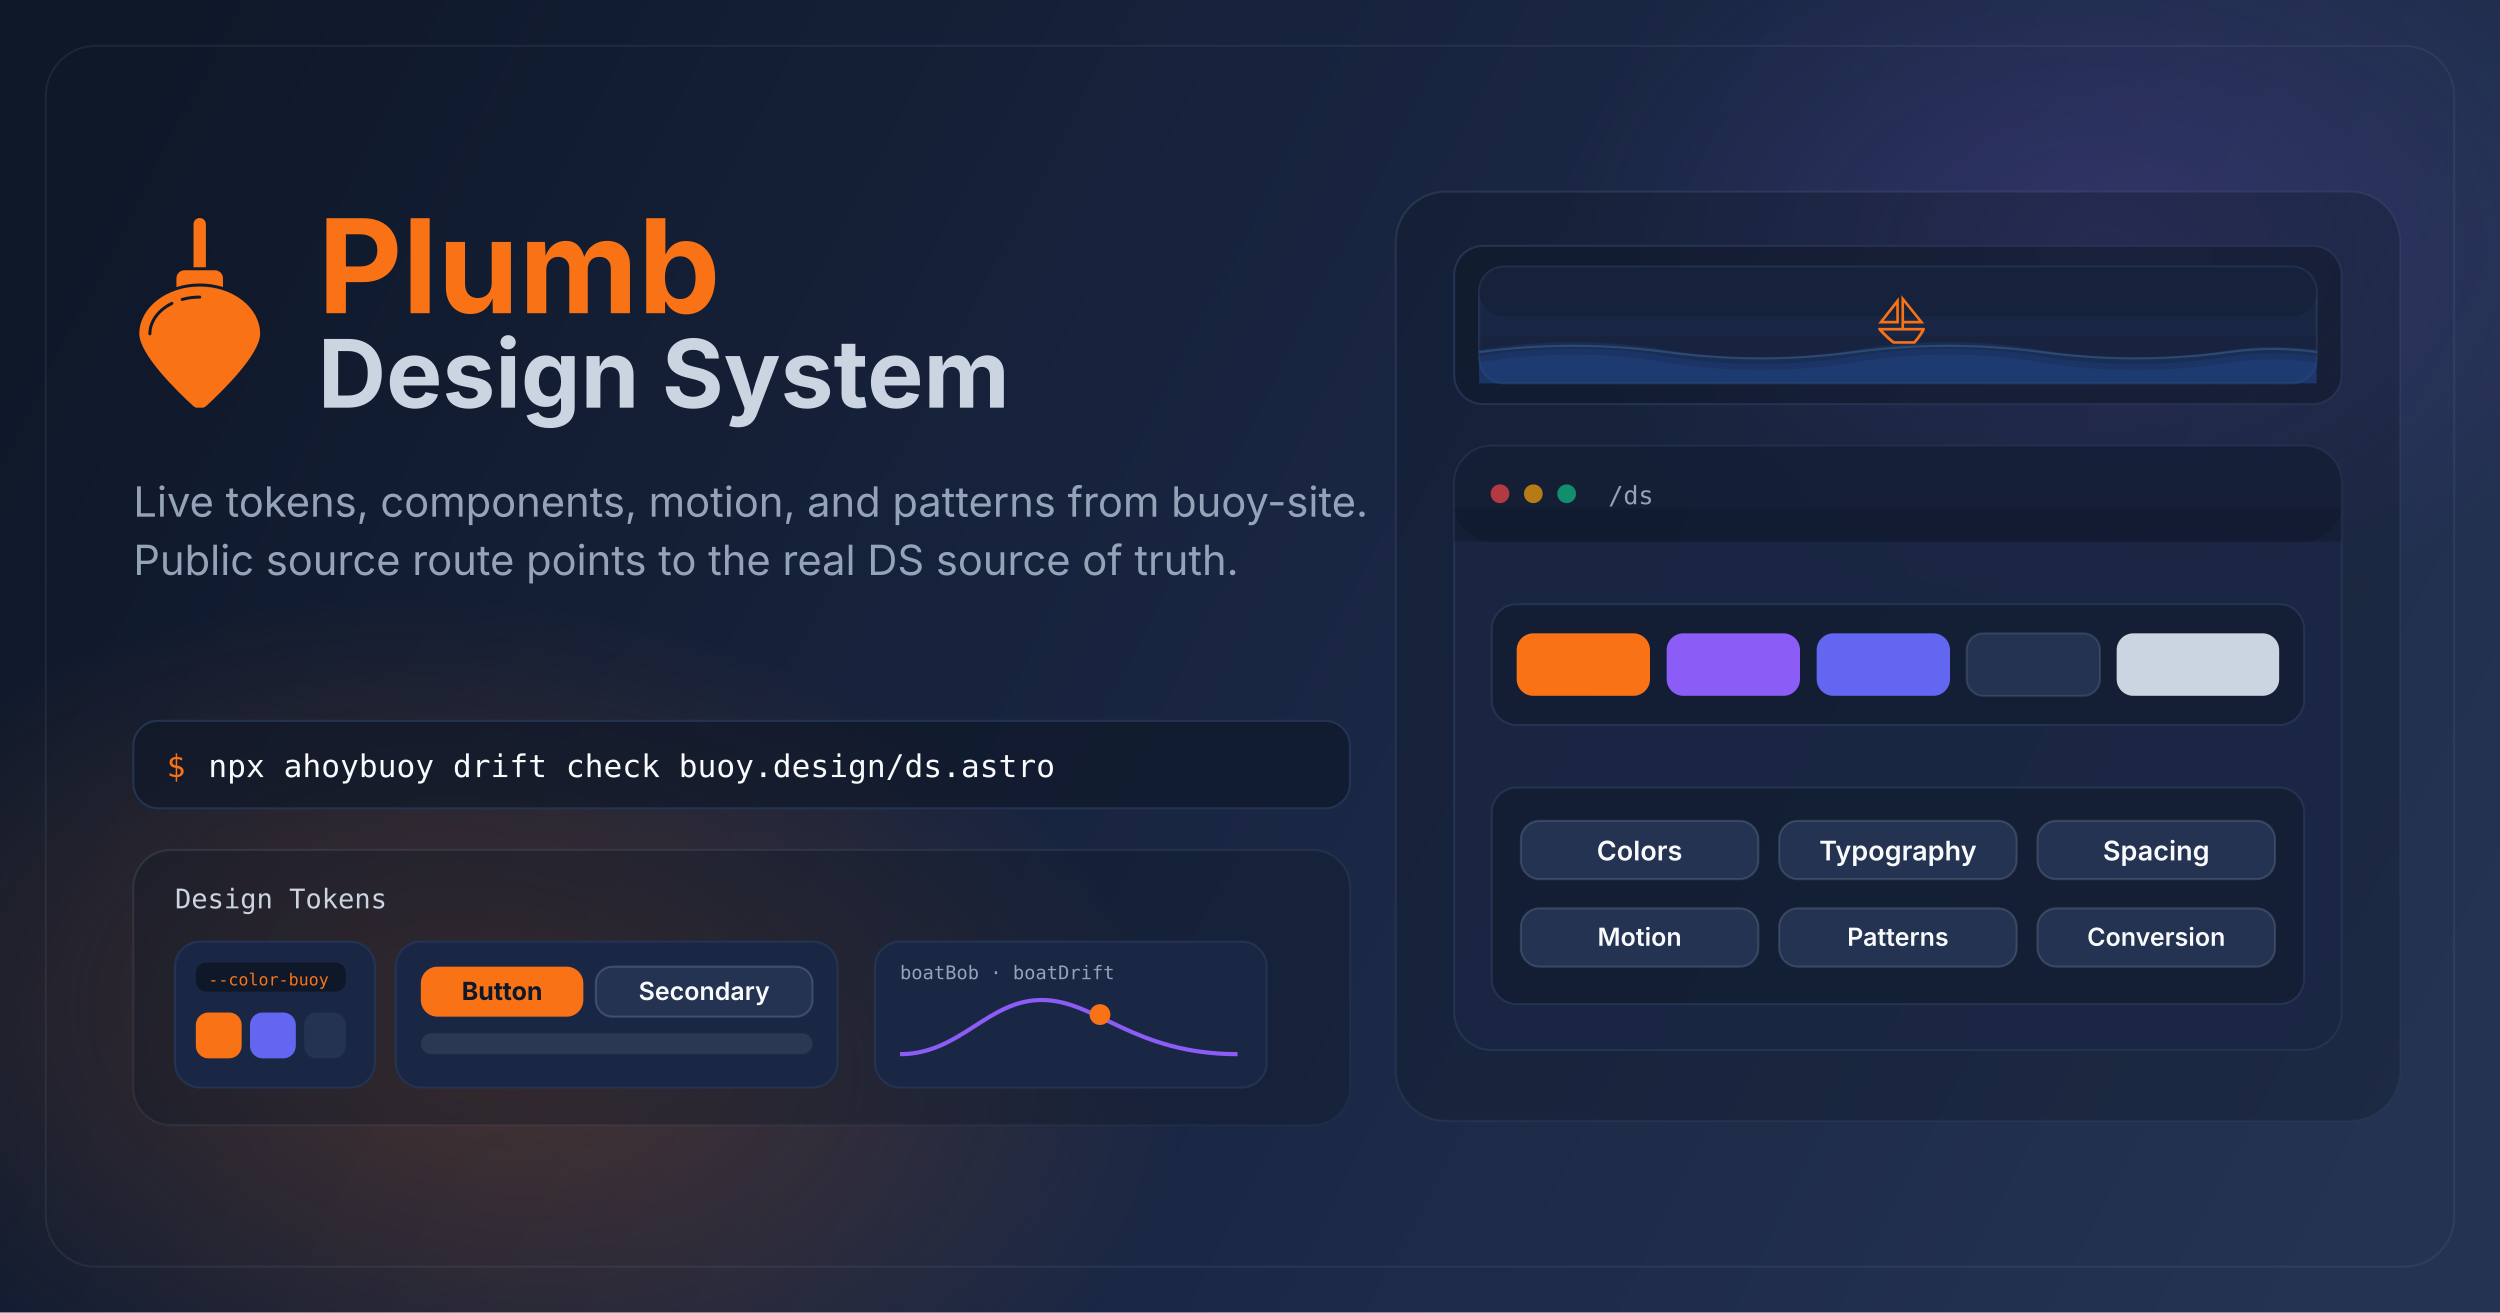
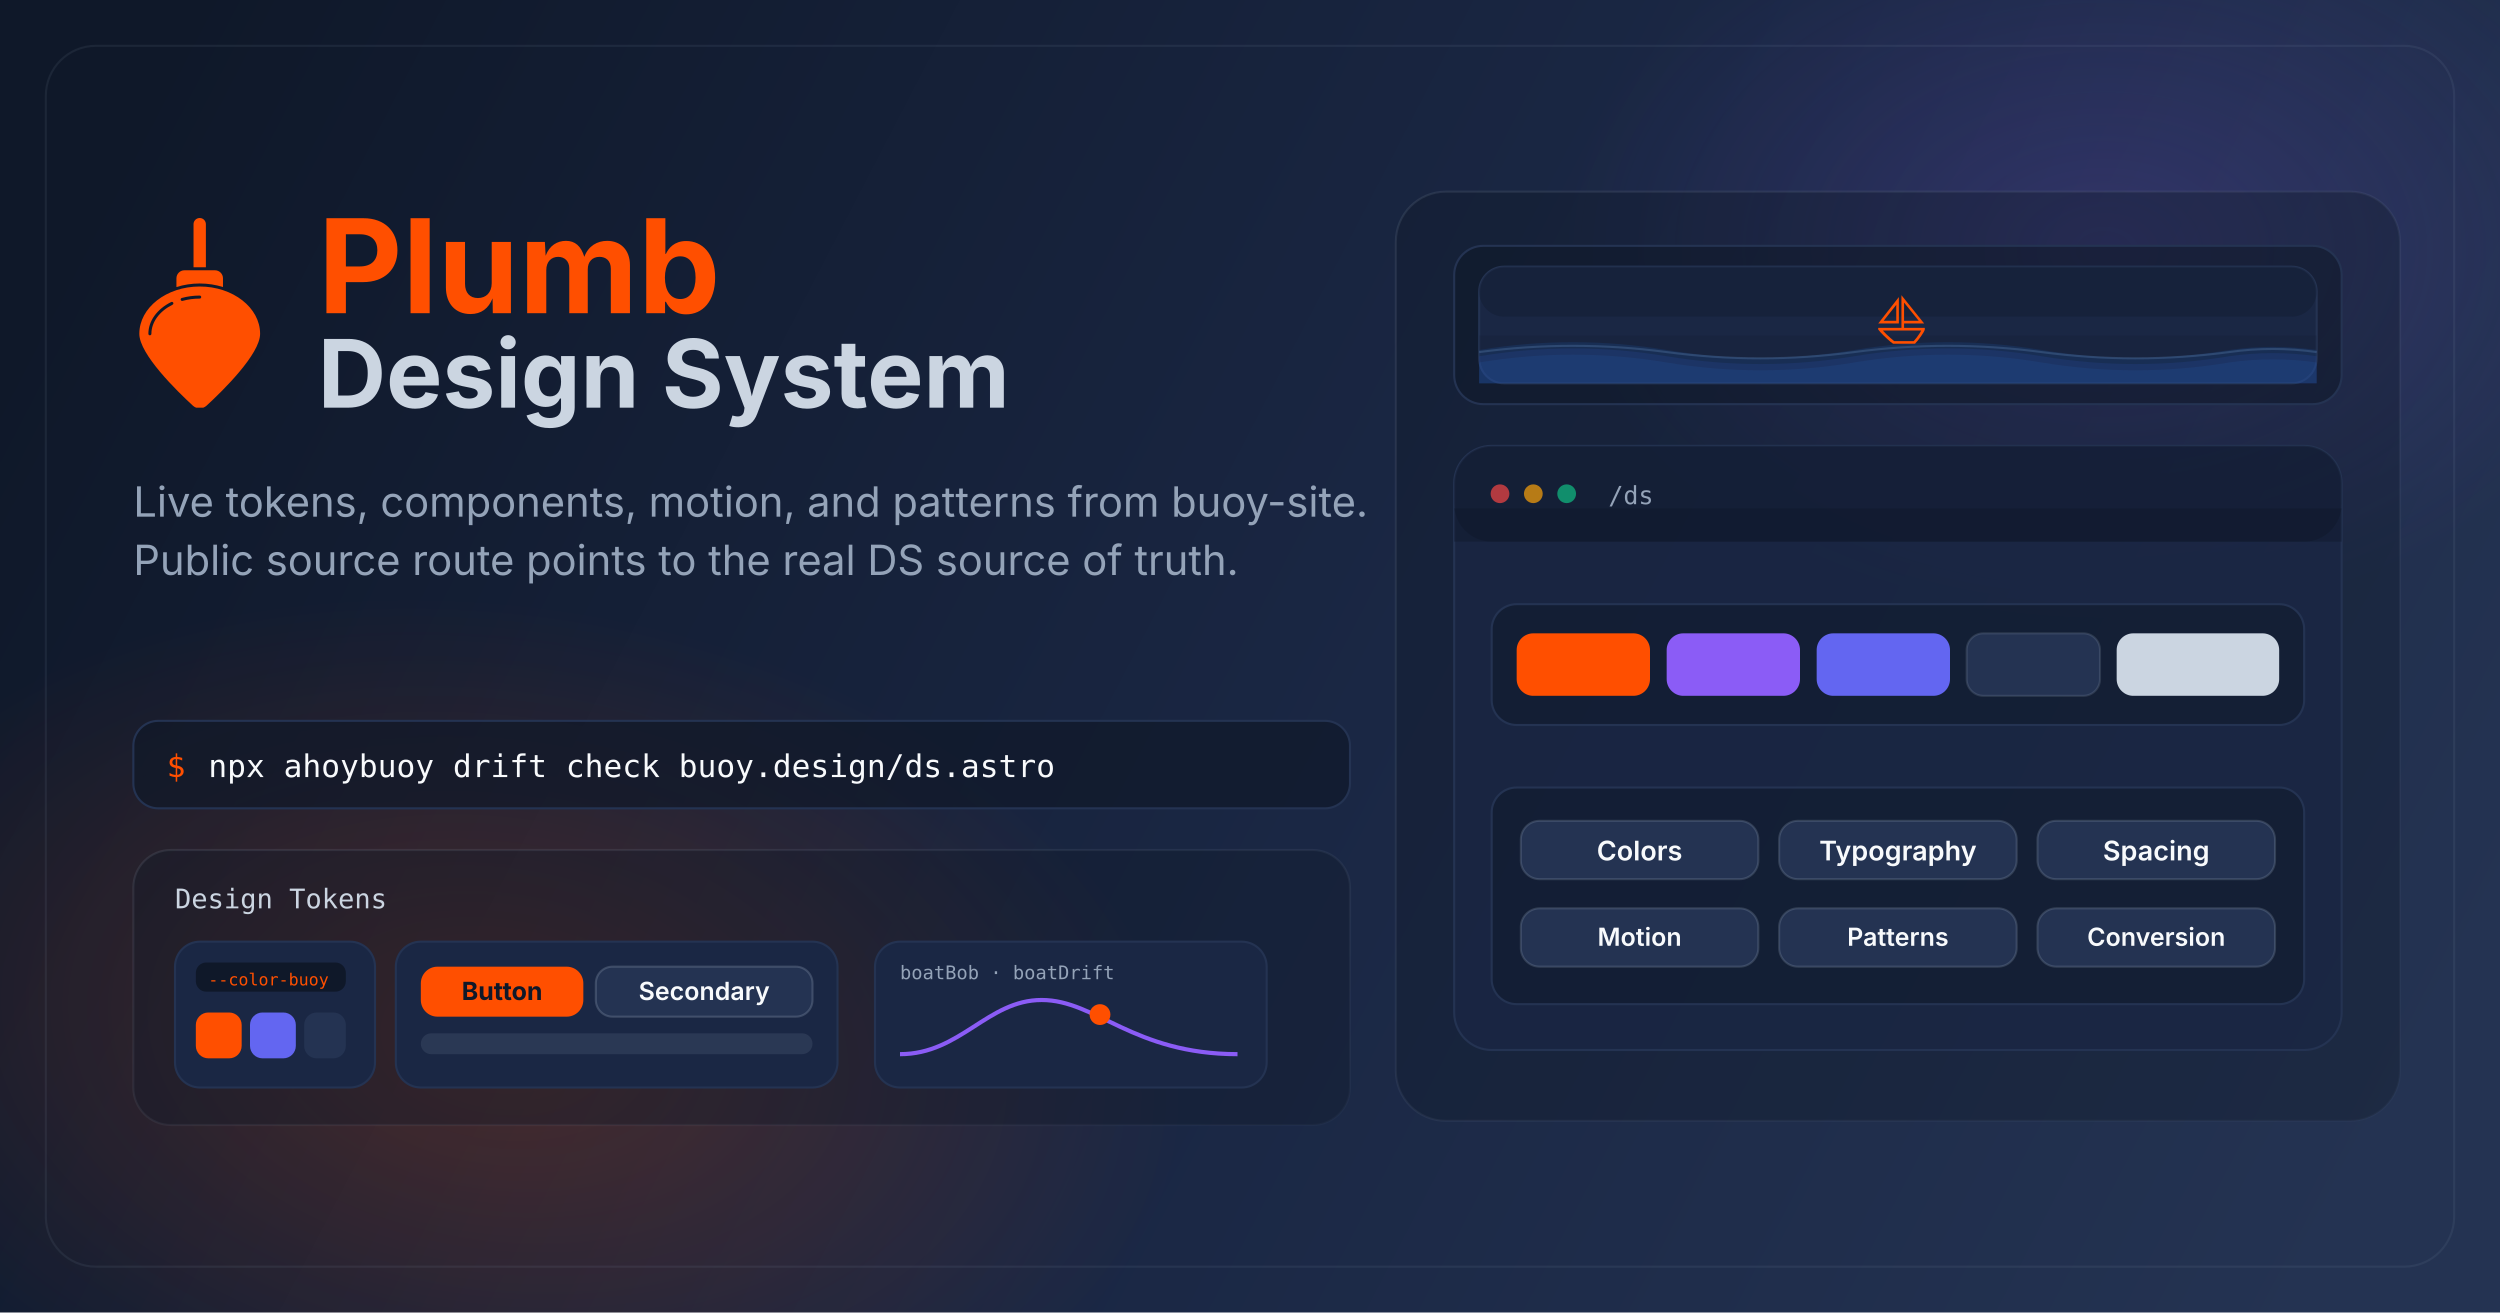
<svg xmlns="http://www.w3.org/2000/svg" width="1200" height="630" viewBox="0 0 1200 630" fill="none">
  <defs>
    <linearGradient id="bg" x1="70" y1="40" x2="1130" y2="590" gradientUnits="userSpaceOnUse">
      <stop offset="0" stop-color="#0f1829" />
      <stop offset="0.55" stop-color="#1a2744" />
      <stop offset="1" stop-color="#243352" />
    </linearGradient>
    <radialGradient id="glowA" cx="0" cy="0" r="1" gradientUnits="userSpaceOnUse" gradientTransform="translate(240 500) rotate(8) scale(330 210)">
-       <stop stop-color="#F97316" stop-opacity=".22" />
-       <stop offset="1" stop-color="#F97316" stop-opacity="0" />
+       <stop stop-color="#FF4F00" stop-opacity=".22" />
+       <stop offset="1" stop-color="#FF4F00" stop-opacity="0" />
    </radialGradient>
    <radialGradient id="glowB" cx="0" cy="0" r="1" gradientUnits="userSpaceOnUse" gradientTransform="translate(1010 120) rotate(0) scale(260 180)">
      <stop stop-color="#8B5CF6" stop-opacity=".18" />
      <stop offset="1" stop-color="#8B5CF6" stop-opacity="0" />
    </radialGradient>
    <linearGradient id="panelStroke" x1="0" y1="0" x2="1" y2="1">
      <stop offset="0" stop-color="#94A3B8" stop-opacity=".14" />
      <stop offset="1" stop-color="#94A3B8" stop-opacity=".04" />
    </linearGradient>
  </defs>
  <rect width="1200" height="630" fill="url(#bg)" />
  <rect width="1200" height="630" fill="url(#glowA)" />
  <rect width="1200" height="630" fill="url(#glowB)" />
  <rect x="22" y="22" width="1156" height="586" rx="24" stroke="#94A3B8" stroke-opacity=".10" />
  <g transform="translate(64 80)">
    <g transform="translate(0 12)">
      <g transform="scale(1.08)">
        <svg x="0" y="12" width="59" height="84" viewBox="22 4 56 92" aria-hidden="true">
-           <path fill="#F97316" d="m46.992 6.68v20.969h6.016l-0.004-20.969c0-0.789-0.324-1.562-0.887-2.129-0.562-0.562-1.312-0.871-2.113-0.871-1.66 0-3.012 1.348-3.012 3z" />
-           <path fill="#F97316" d="m38.668 33.031v4.254c3.512-1.105 7.328-1.734 11.332-1.734 4 0 7.816 0.625 11.328 1.73v-4.25c0-2.156-1.754-3.91-3.91-3.91h-14.84c-2.156 0-3.91 1.754-3.91 3.91z" />
-           <path fill="#F97316" d="m79.398 60.047c0-12.695-13.188-23.023-29.398-23.023s-29.398 10.328-29.398 23.023c0 9.938 18.238 27.781 26.078 34.988 1.863 1.711 4.781 1.711 6.644 0 7.84-7.207 26.074-25.051 26.074-34.988zm-42.621-14.16c-6.445 3.211-10.293 8.508-10.293 14.16 0 0.406-0.328 0.734-0.734 0.734s-0.734-0.328-0.734-0.734c0-6.227 4.152-12.012 11.109-15.477 0.367-0.18 0.805-0.031 0.984 0.328 0.18 0.367 0.031 0.809-0.332 0.988zm13.223-2.981c-2.871 0-5.676 0.375-8.34 1.117-0.066 0.02-0.133 0.027-0.199 0.027-0.32 0-0.617-0.211-0.707-0.539-0.109-0.391 0.121-0.797 0.512-0.906 2.793-0.777 5.731-1.172 8.734-1.172 0.406 0 0.734 0.328 0.734 0.734 0 0.41-0.328 0.738-0.734 0.738z" />
+           <path fill="#FF4F00" d="m46.992 6.68v20.969h6.016l-0.004-20.969c0-0.789-0.324-1.562-0.887-2.129-0.562-0.562-1.312-0.871-2.113-0.871-1.66 0-3.012 1.348-3.012 3z" />
+           <path fill="#FF4F00" d="m38.668 33.031v4.254c3.512-1.105 7.328-1.734 11.332-1.734 4 0 7.816 0.625 11.328 1.73v-4.25c0-2.156-1.754-3.91-3.91-3.91h-14.84c-2.156 0-3.91 1.754-3.91 3.91z" />
+           <path fill="#FF4F00" d="m79.398 60.047c0-12.695-13.188-23.023-29.398-23.023s-29.398 10.328-29.398 23.023c0 9.938 18.238 27.781 26.078 34.988 1.863 1.711 4.781 1.711 6.644 0 7.84-7.207 26.074-25.051 26.074-34.988zm-42.621-14.16c-6.445 3.211-10.293 8.508-10.293 14.16 0 0.406-0.328 0.734-0.734 0.734s-0.734-0.328-0.734-0.734c0-6.227 4.152-12.012 11.109-15.477 0.367-0.18 0.805-0.031 0.984 0.328 0.18 0.367 0.031 0.809-0.332 0.988zm13.223-2.981c-2.871 0-5.676 0.375-8.34 1.117-0.066 0.02-0.133 0.027-0.199 0.027-0.32 0-0.617-0.211-0.707-0.539-0.109-0.391 0.121-0.797 0.512-0.906 2.793-0.777 5.731-1.172 8.734-1.172 0.406 0 0.734 0.328 0.734 0.734 0 0.41-0.328 0.738-0.734 0.738z" />
        </svg>
-         <text x="82" y="54" fill="#F97316" font-family="Quicksand, Inter, system-ui, sans-serif" font-size="58" font-weight="700">Plumb</text>
+         <text x="82" y="54" fill="#FF4F00" font-family="Quicksand, Inter, system-ui, sans-serif" font-size="58" font-weight="700">Plumb</text>
        <text x="82" y="96" fill="#CBD5E1" font-family="Quicksand, Inter, system-ui, sans-serif" font-size="42" font-weight="700">Design System</text>
      </g>
      <text x="0" y="156" fill="#94A3B8" font-family="Inter, system-ui, sans-serif" font-size="20">Live tokens, components, motion, and patterns from buoy-site.</text>
      <text x="0" y="184" fill="#94A3B8" font-family="Inter, system-ui, sans-serif" font-size="20">Public source route points to the real DS source of truth.</text>
    </g>
    <g transform="translate(0 266)">
      <rect x="0" y="0" width="584" height="42" rx="12" fill="#0f1829" fill-opacity=".68" stroke="#243352" />
-       <text x="16" y="27" fill="#F97316" font-family="JetBrains Mono, monospace" font-size="15">$</text>
+       <text x="16" y="27" fill="#FF4F00" font-family="JetBrains Mono, monospace" font-size="15">$</text>
      <text x="36" y="27" fill="#F8FAFC" font-family="JetBrains Mono, monospace" font-size="15">npx ahoybuoy drift check buoy.design/ds.astro</text>
    </g>
    <g transform="translate(0 328)">
      <rect x="0" y="0" width="584" height="132" rx="18" fill="#0f1829" fill-opacity=".34" stroke="url(#panelStroke)" />
      <text x="20" y="28" fill="#CBD5E1" font-family="JetBrains Mono, monospace" font-size="13">Design Tokens</text>
      <g transform="translate(20 44)">
        <rect x="0" y="0" width="96" height="70" rx="12" fill="#1a2744" stroke="#243352" />
        <rect x="10" y="10" width="72" height="14" rx="5" fill="#0f1829" />
-         <text x="16" y="21" fill="#F97316" font-family="JetBrains Mono, monospace" font-size="8">--color-buoy</text>
-         <rect x="10" y="34" width="22" height="22" rx="6" fill="#F97316" />
+         <text x="16" y="21" fill="#FF4F00" font-family="JetBrains Mono, monospace" font-size="8">--color-buoy</text>
+         <rect x="10" y="34" width="22" height="22" rx="6" fill="#FF4F00" />
        <rect x="36" y="34" width="22" height="22" rx="6" fill="#6366F1" />
        <rect x="62" y="34" width="20" height="22" rx="6" fill="#243352" />
      </g>
      <g transform="translate(126 44)">
        <rect x="0" y="0" width="212" height="70" rx="12" fill="#1a2744" stroke="#243352" />
-         <rect x="12" y="12" width="78" height="24" rx="8" fill="#F97316" />
+         <rect x="12" y="12" width="78" height="24" rx="8" fill="#FF4F00" />
        <text x="51" y="28" text-anchor="middle" fill="#0f1829" font-family="Inter, system-ui, sans-serif" font-size="12" font-weight="700">Button</text>
        <rect x="96" y="12" width="104" height="24" rx="8" fill="#243352" stroke="#94A3B8" stroke-opacity=".28" />
        <text x="148" y="28" text-anchor="middle" fill="#F8FAFC" font-family="Inter, system-ui, sans-serif" font-size="12" font-weight="600">Secondary</text>
        <rect x="12" y="44" width="188" height="10" rx="5" fill="#94A3B8" fill-opacity=".14" />
      </g>
      <g transform="translate(356 44)">
        <rect x="0" y="0" width="188" height="70" rx="12" fill="#1a2744" stroke="#243352" />
        <text x="12" y="18" fill="#94A3B8" font-family="JetBrains Mono, monospace" font-size="9">boatBob · boatDrift</text>
        <path d="M12 54 C41 54, 54 28, 80 28 S 124 54, 174 54" stroke="#8B5CF6" stroke-width="2" fill="none" />
-         <circle cx="108" cy="35" r="5" fill="#F97316" />
+         <circle cx="108" cy="35" r="5" fill="#FF4F00" />
      </g>
    </g>
  </g>
  <g transform="translate(670 92)">
    <rect x="0" y="0" width="482" height="446" rx="24" fill="#0f1829" fill-opacity=".34" stroke="url(#panelStroke)" />
    <g transform="translate(28 26)">
      <rect x="0" y="0" width="426" height="76" rx="14" fill="#0f1829" fill-opacity=".55" stroke="#243352" />
      <g transform="translate(12 10)">
        <rect x="0" y="0" width="402" height="56" rx="12" fill="#1a2744" stroke="#243352" />
        <rect x="0" y="0" width="402" height="24" rx="12" fill="#0f1829" fill-opacity=".32" />
        <rect x="0" y="33" width="402" height="23" fill="#0f1829" fill-opacity=".16" />
        <path d="M0 40 C30 35, 60 35, 90 40 C120 45, 150 45, 180 40 C210 35, 240 35, 270 40 C300 45, 330 45, 360 40 C374 38, 388 38, 402 40 L402 56 L0 56 Z" fill="rgba(30, 100, 200, 0.15)" />
        <path d="M0 43 C30 38, 60 38, 90 43 C120 48, 150 48, 180 43 C210 38, 240 38, 270 43 C300 48, 330 48, 360 43 C374 41, 388 41, 402 43 L402 56 L0 56 Z" fill="rgba(50, 90, 210, 0.14)" />
        <path d="M0 46 C30 41, 60 41, 90 46 C120 51, 150 51, 180 46 C210 41, 240 41, 270 46 C300 51, 330 51, 360 46 C374 44, 388 44, 402 46 L402 56 L0 56 Z" fill="rgba(40, 110, 195, 0.13)" />
        <path d="M0 41 C30 37, 60 37, 90 41 C120 45, 150 45, 180 41 C210 37, 240 37, 270 41 C300 45, 330 45, 360 41 C374 39, 388 39, 402 41" stroke="rgba(147, 197, 253, 0.18)" stroke-width="1" fill="none" />
-         <text x="190" y="37" fill="#F97316" font-family="Apple Color Emoji, Segoe UI Emoji, Noto Color Emoji, sans-serif" font-size="30">⛵</text>
+         <text x="190" y="37" fill="#FF4F00" font-family="Apple Color Emoji, Segoe UI Emoji, Noto Color Emoji, sans-serif" font-size="30">⛵</text>
      </g>
    </g>
    <g transform="translate(28 122)">
      <rect x="0" y="0" width="426" height="290" rx="18" fill="#1a2744" fill-opacity=".74" stroke="#243352" />
      <rect x="0" y="0" width="426" height="46" rx="18" fill="#0f1829" fill-opacity=".44" />
      <rect x="0" y="30" width="426" height="16" fill="#0f1829" fill-opacity=".44" />
      <circle cx="22" cy="23" r="4.5" fill="#EF4444" fill-opacity=".72" />
      <circle cx="38" cy="23" r="4.5" fill="#F59E0B" fill-opacity=".72" />
      <circle cx="54" cy="23" r="4.5" fill="#10B981" fill-opacity=".72" />
      <text x="74" y="28" fill="#94A3B8" font-family="JetBrains Mono, monospace" font-size="12">/ds</text>
      <g transform="translate(18 62)">
        <g transform="translate(0 14)">
          <rect x="0" y="0" width="390" height="58" rx="12" fill="#0f1829" fill-opacity=".5" stroke="#243352" />
-           <rect x="12" y="14" width="64" height="30" rx="8" fill="#F97316" />
+           <rect x="12" y="14" width="64" height="30" rx="8" fill="#FF4F00" />
          <rect x="84" y="14" width="64" height="30" rx="8" fill="#8B5CF6" />
          <rect x="156" y="14" width="64" height="30" rx="8" fill="#6366F1" />
          <rect x="228" y="14" width="64" height="30" rx="8" fill="#243352" stroke="#94A3B8" stroke-opacity=".2" />
          <rect x="300" y="14" width="78" height="30" rx="8" fill="#CBD5E1" />
        </g>
      </g>
      <g transform="translate(18 150)">
        <g transform="translate(0 14)">
          <rect x="0" y="0" width="390" height="104" rx="12" fill="#0f1829" fill-opacity=".5" stroke="#243352" />
          <rect x="14" y="16" width="114" height="28" rx="9" fill="#243352" stroke="#94A3B8" stroke-opacity=".24" />
          <text x="71" y="35" text-anchor="middle" fill="#F8FAFC" font-family="Inter, system-ui, sans-serif" font-size="13" font-weight="600">Colors</text>
          <rect x="138" y="16" width="114" height="28" rx="9" fill="#243352" stroke="#94A3B8" stroke-opacity=".24" />
          <text x="195" y="35" text-anchor="middle" fill="#F8FAFC" font-family="Inter, system-ui, sans-serif" font-size="13" font-weight="600">Typography</text>
          <rect x="262" y="16" width="114" height="28" rx="9" fill="#243352" stroke="#94A3B8" stroke-opacity=".24" />
          <text x="319" y="35" text-anchor="middle" fill="#F8FAFC" font-family="Inter, system-ui, sans-serif" font-size="13" font-weight="600">Spacing</text>
          <rect x="14" y="58" width="114" height="28" rx="9" fill="#243352" stroke="#94A3B8" stroke-opacity=".24" />
          <text x="71" y="76" text-anchor="middle" fill="#F8FAFC" font-family="Inter, system-ui, sans-serif" font-size="12" font-weight="600">Motion</text>
          <rect x="138" y="58" width="114" height="28" rx="9" fill="#243352" stroke="#94A3B8" stroke-opacity=".24" />
          <text x="195" y="76" text-anchor="middle" fill="#F8FAFC" font-family="Inter, system-ui, sans-serif" font-size="12" font-weight="600">Patterns</text>
          <rect x="262" y="58" width="114" height="28" rx="9" fill="#243352" stroke="#94A3B8" stroke-opacity=".24" />
          <text x="319" y="76" text-anchor="middle" fill="#F8FAFC" font-family="Inter, system-ui, sans-serif" font-size="12" font-weight="600">Conversion</text>
        </g>
      </g>
    </g>
  </g>
</svg>
